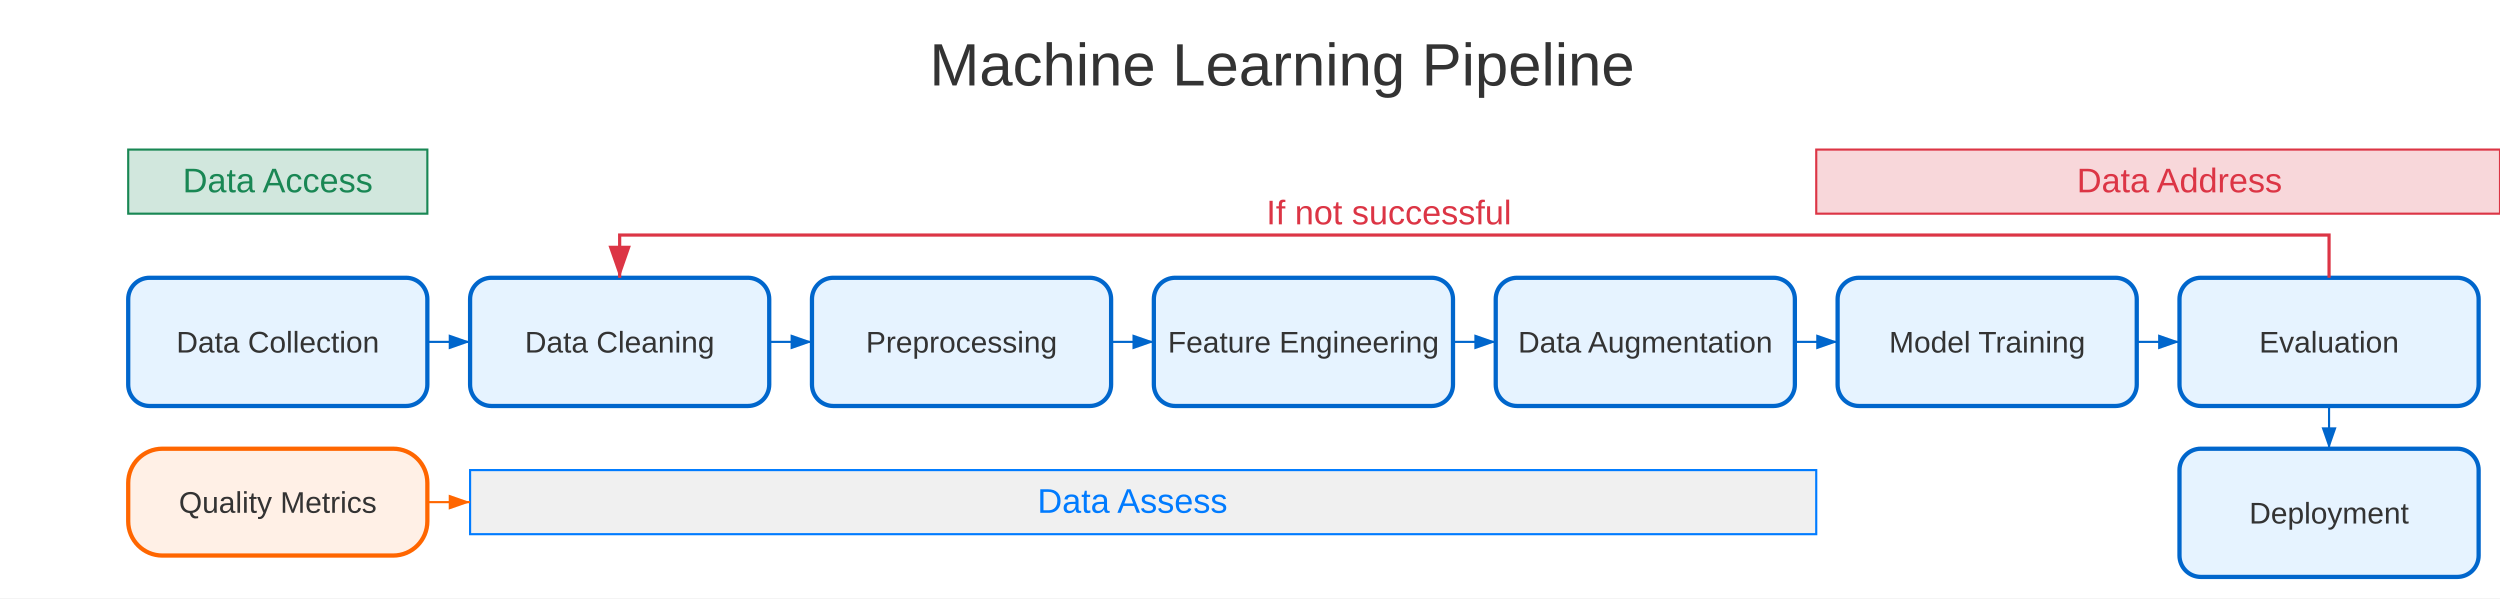
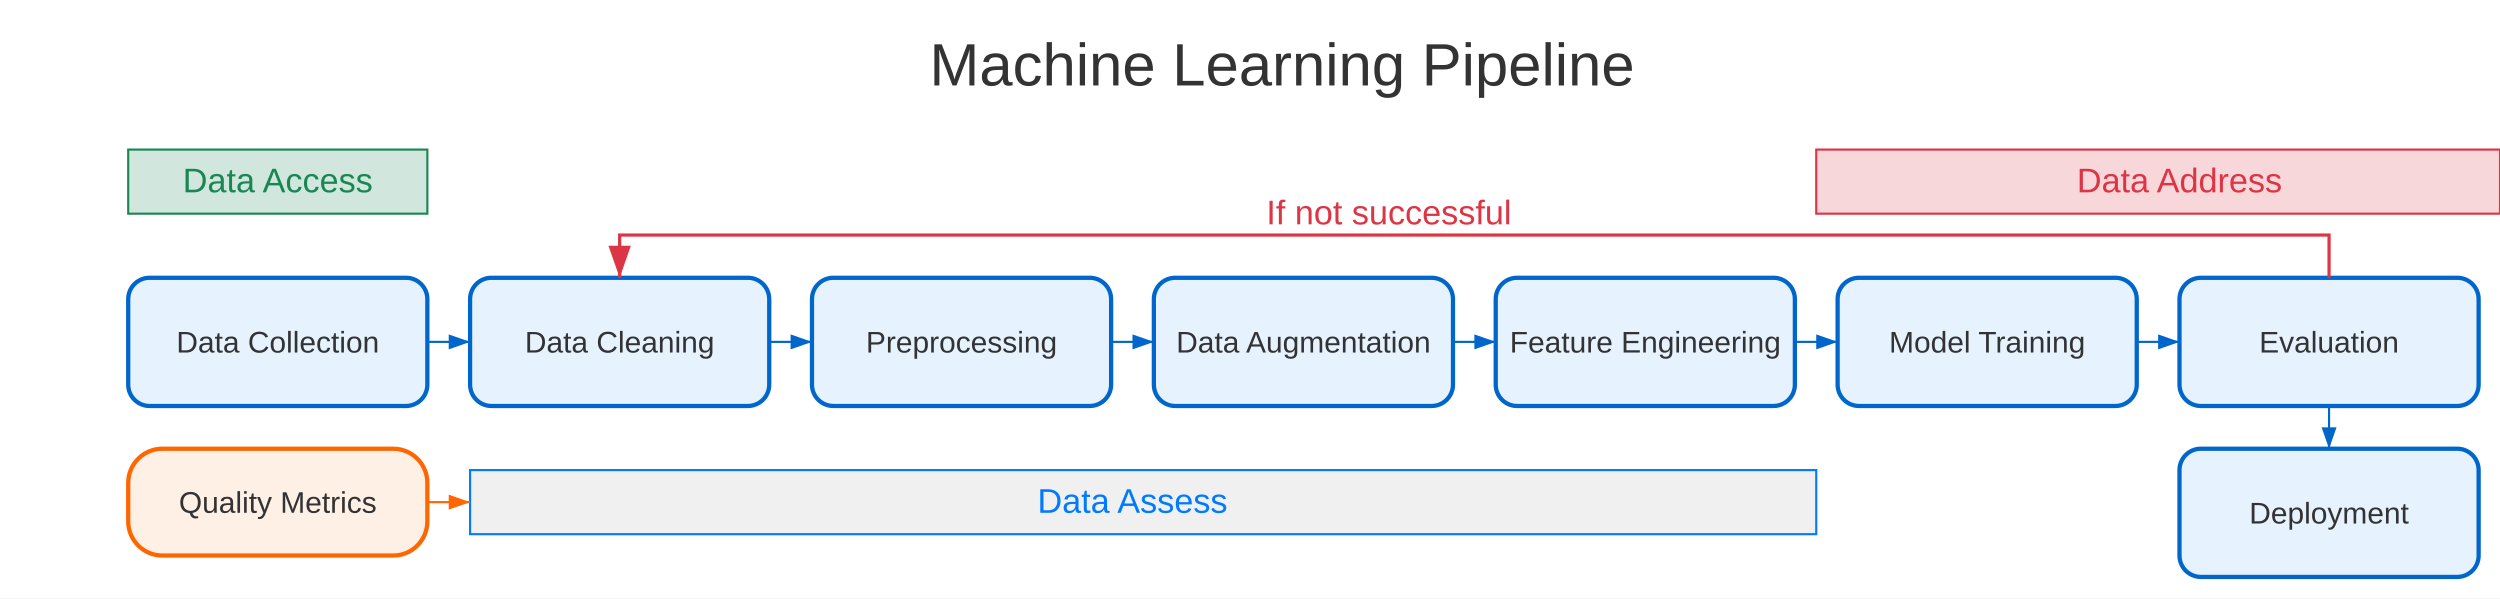
<svg xmlns="http://www.w3.org/2000/svg" width="1170" height="280">
  <rect width="1170" height="280" fill="#ffffff" />
  <text x="600" y="40" font-family="Arial" font-size="28" text-anchor="middle" fill="#333333">Machine Learning Pipeline</text>
  <rect x="60" y="70" width="140" height="30" fill="#d1e7dd" stroke="#198754" stroke-width="1" />
  <text x="130" y="90" font-family="Arial" font-size="16" text-anchor="middle" fill="#198754">Data Access</text>
  <rect x="220" y="220" width="630" height="30" fill="#f0f0f0" stroke="#007bff" stroke-width="1" />
  <text x="530" y="240" font-family="Arial" font-size="16" text-anchor="middle" fill="#007bff">Data Assess</text>
  <rect x="850" y="70" width="320" height="30" fill="#f8d7da" stroke="#dc3545" stroke-width="1" />
  <text x="1020" y="90" font-family="Arial" font-size="16" text-anchor="middle" fill="#dc3545">Data Address</text>
  <rect x="60" y="130" width="140" height="60" rx="10" fill="#e6f3ff" stroke="#0066cc" stroke-width="2" />
  <text x="130" y="165" font-family="Arial" font-size="14" text-anchor="middle" fill="#333333">Data Collection</text>
  <rect x="220" y="130" width="140" height="60" rx="10" fill="#e6f3ff" stroke="#0066cc" stroke-width="2" />
  <text x="290" y="165" font-family="Arial" font-size="14" text-anchor="middle" fill="#333333">Data Cleaning</text>
  <rect x="380" y="130" width="140" height="60" rx="10" fill="#e6f3ff" stroke="#0066cc" stroke-width="2" />
  <text x="450" y="165" font-family="Arial" font-size="14" text-anchor="middle" fill="#333333">Preprocessing</text>
  <rect x="540" y="130" width="140" height="60" rx="10" fill="#e6f3ff" stroke="#0066cc" stroke-width="2" />
-   <text x="610" y="165" font-family="Arial" font-size="14" text-anchor="middle" fill="#333333">Feature Engineering</text>
+   <text x="610" y="165" font-family="Arial" font-size="14" text-anchor="middle" fill="#333333">Data Augmentation</text>
  <rect x="700" y="130" width="140" height="60" rx="10" fill="#e6f3ff" stroke="#0066cc" stroke-width="2" />
-   <text x="770" y="165" font-family="Arial" font-size="14" text-anchor="middle" fill="#333333">Data Augmentation</text>
+   <text x="770" y="165" font-family="Arial" font-size="14" text-anchor="middle" fill="#333333">Feature Engineering</text>
  <rect x="860" y="130" width="140" height="60" rx="10" fill="#e6f3ff" stroke="#0066cc" stroke-width="2" />
  <text x="930" y="165" font-family="Arial" font-size="14" text-anchor="middle" fill="#333333">Model Training</text>
  <rect x="1020" y="130" width="140" height="60" rx="10" fill="#e6f3ff" stroke="#0066cc" stroke-width="2" />
  <text x="1090" y="165" font-family="Arial" font-size="14" text-anchor="middle" fill="#333333">Evaluation</text>
  <rect x="1020" y="210" width="140" height="60" rx="10" fill="#e6f3ff" stroke="#0066cc" stroke-width="2" />
  <text x="1090" y="245" font-family="Arial" font-size="14" text-anchor="middle" fill="#333333">Deployment</text>
  <defs>
    <marker id="arrowhead" markerWidth="10" markerHeight="7" refX="10" refY="3.5" orient="auto" markerUnits="strokeWidth">
      <polygon points="0 0, 10 3.5, 0 7" fill="#0066cc" />
    </marker>
    <marker id="arrowhead-orange" markerWidth="10" markerHeight="7" refX="10" refY="3.5" orient="auto" markerUnits="strokeWidth">
      <polygon points="0 0, 10 3.5, 0 7" fill="#ff6600" />
    </marker>
    <marker id="arrowhead-red" markerWidth="10" markerHeight="7" refX="10" refY="3.5" orient="auto" markerUnits="strokeWidth">
      <polygon points="0 0, 10 3.5, 0 7" fill="#dc3545" />
    </marker>
  </defs>
  <line x1="200" y1="160" x2="220" y2="160" stroke="#0066cc" stroke-width="1" marker-end="url(#arrowhead)" />
  <line x1="360" y1="160" x2="380" y2="160" stroke="#0066cc" stroke-width="1" marker-end="url(#arrowhead)" />
  <line x1="520" y1="160" x2="540" y2="160" stroke="#0066cc" stroke-width="1" marker-end="url(#arrowhead)" />
  <line x1="680" y1="160" x2="700" y2="160" stroke="#0066cc" stroke-width="1" marker-end="url(#arrowhead)" />
  <line x1="840" y1="160" x2="860" y2="160" stroke="#0066cc" stroke-width="1" marker-end="url(#arrowhead)" />
  <line x1="1000" y1="160" x2="1020" y2="160" stroke="#0066cc" stroke-width="1" marker-end="url(#arrowhead)" />
  <line x1="1090" y1="190" x2="1090" y2="210" stroke="#0066cc" stroke-width="1" marker-end="url(#arrowhead)" />
  <polyline points="1090,130 1090,110 290,110 290,130" fill="none" stroke="#dc3545" stroke-width="1.5" marker-end="url(#arrowhead-red)" />
  <text x="650" y="105" font-family="Arial" font-size="16" text-anchor="middle" fill="#dc3545">If not successful</text>
  <rect x="60" y="210" width="140" height="50" rx="16" fill="#fff0e6" stroke="#ff6600" stroke-width="2" />
  <text x="130" y="240" font-family="Arial" font-size="14" text-anchor="middle" fill="#333333">Quality Metrics</text>
  <line x1="200" y1="235" x2="220" y2="235" stroke="#ff6600" stroke-width="1" marker-end="url(#arrowhead-orange)" />
</svg>
